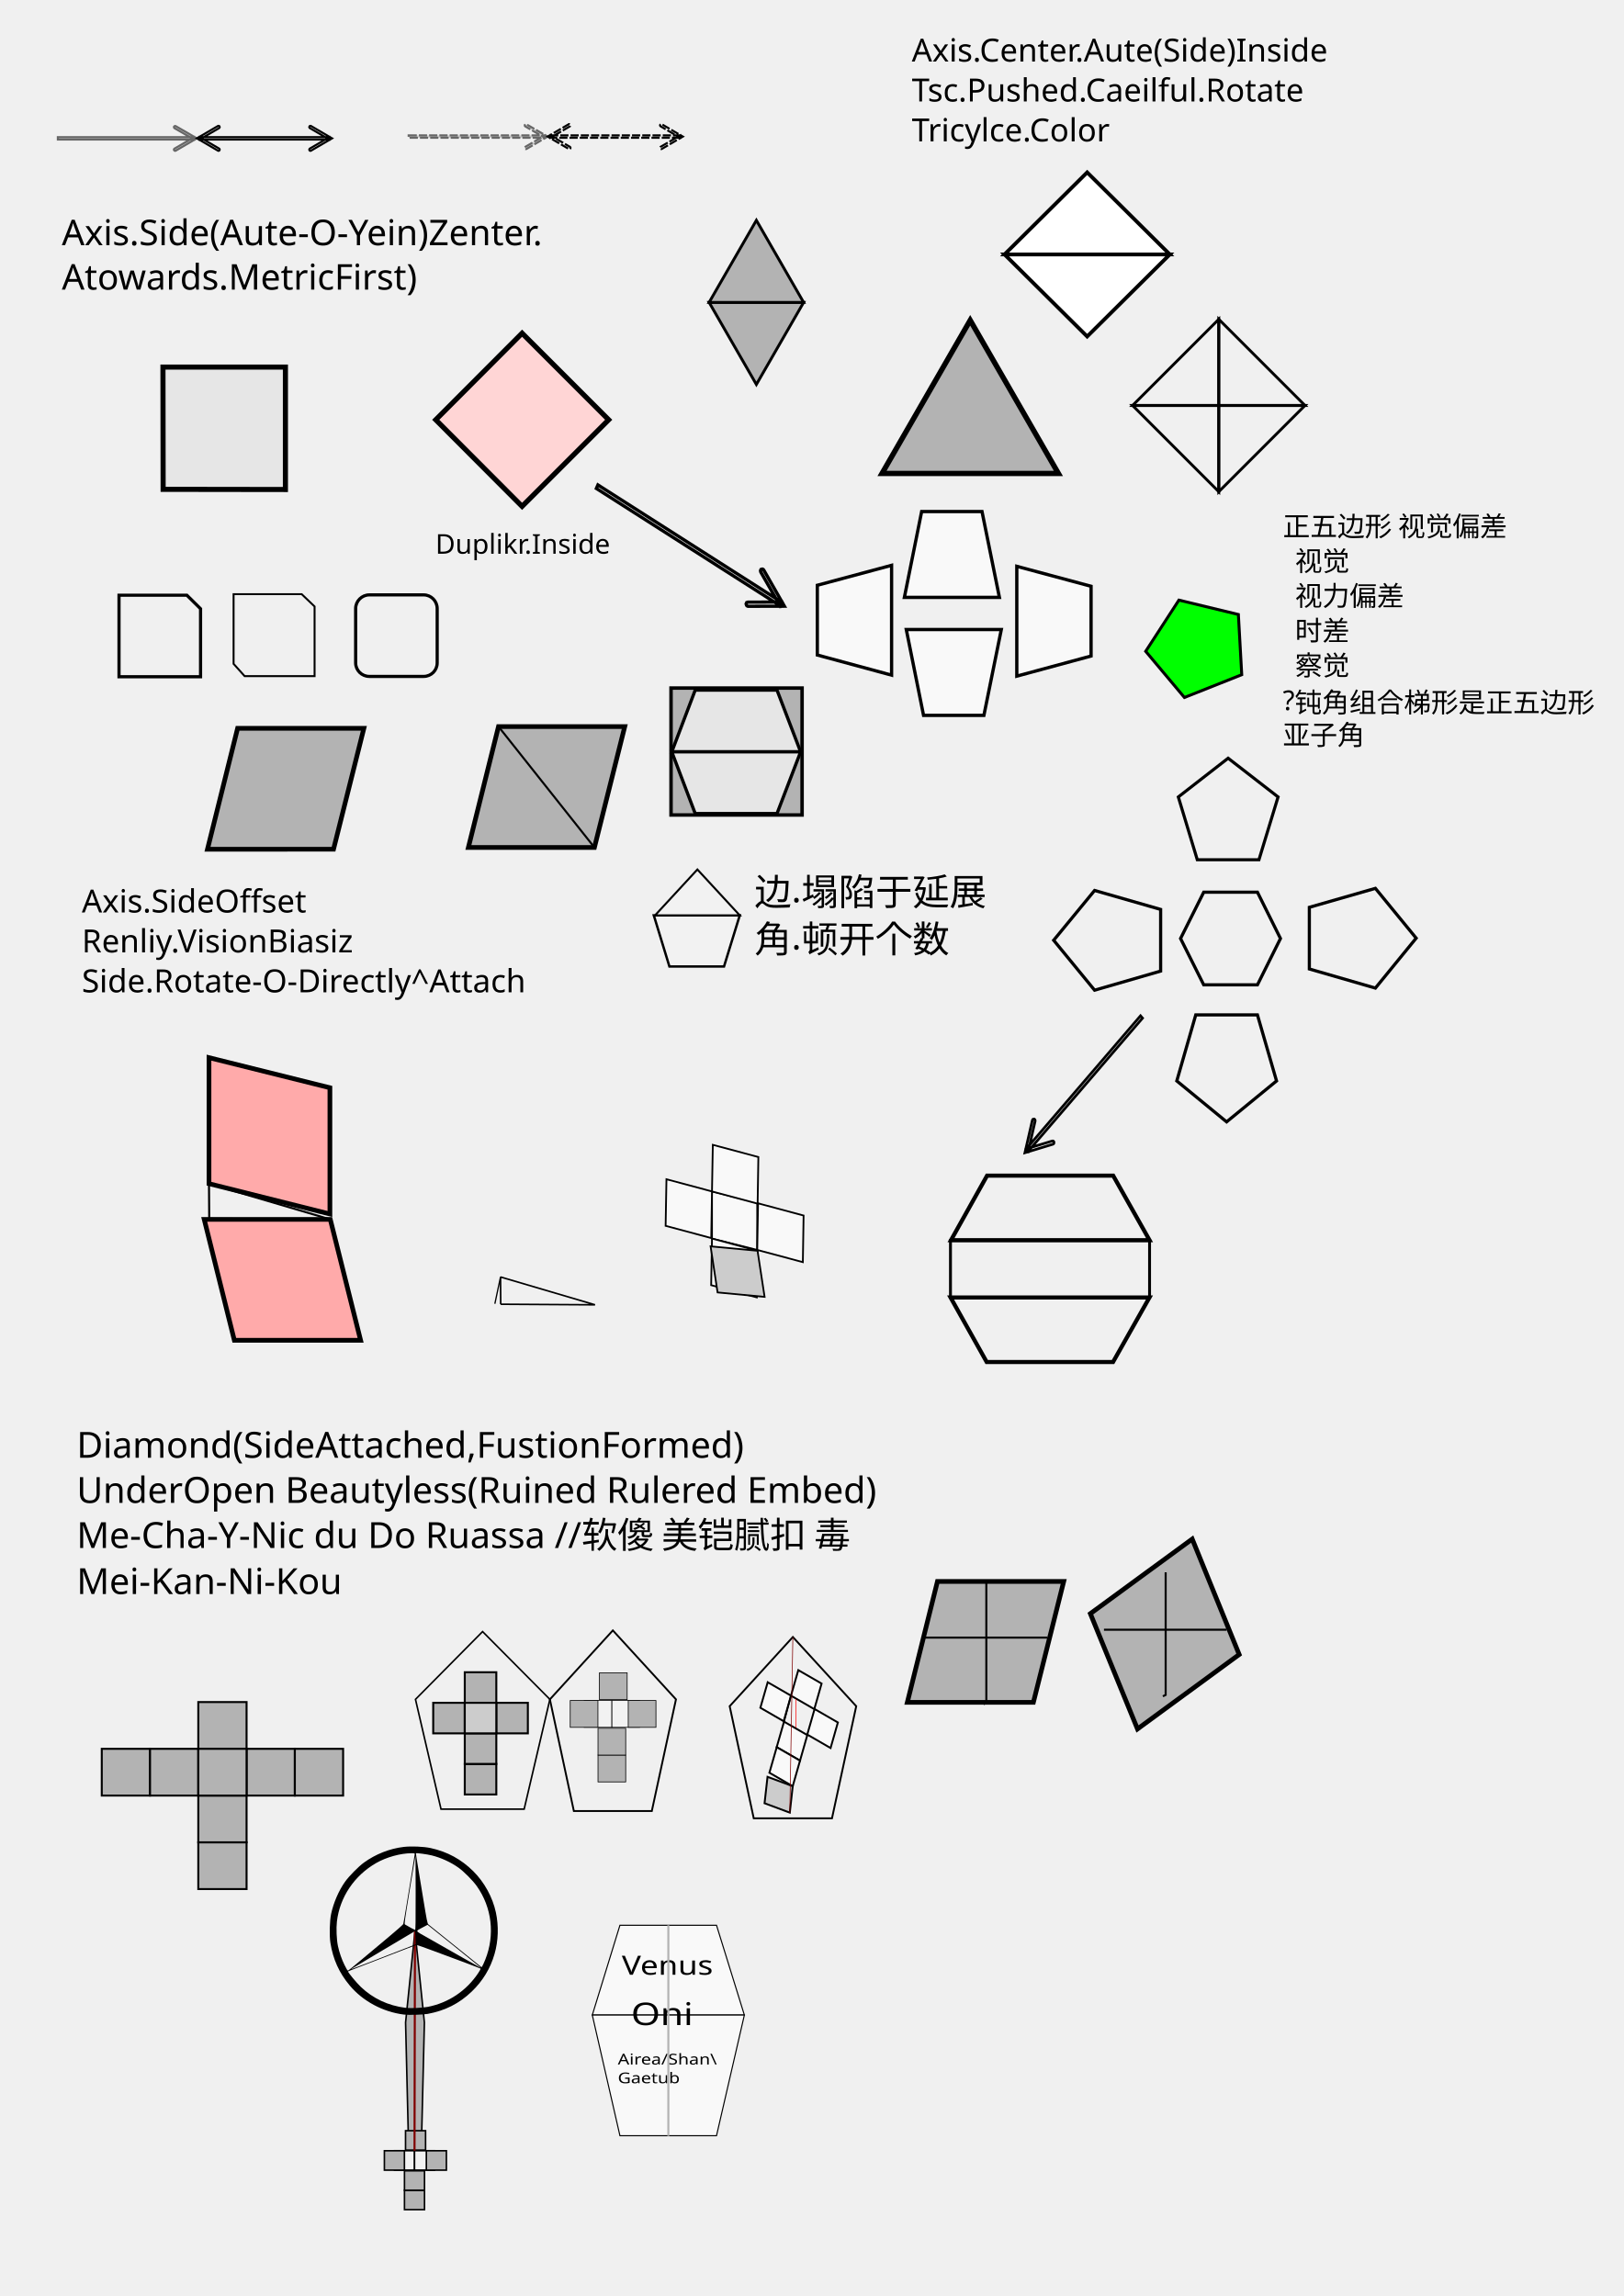
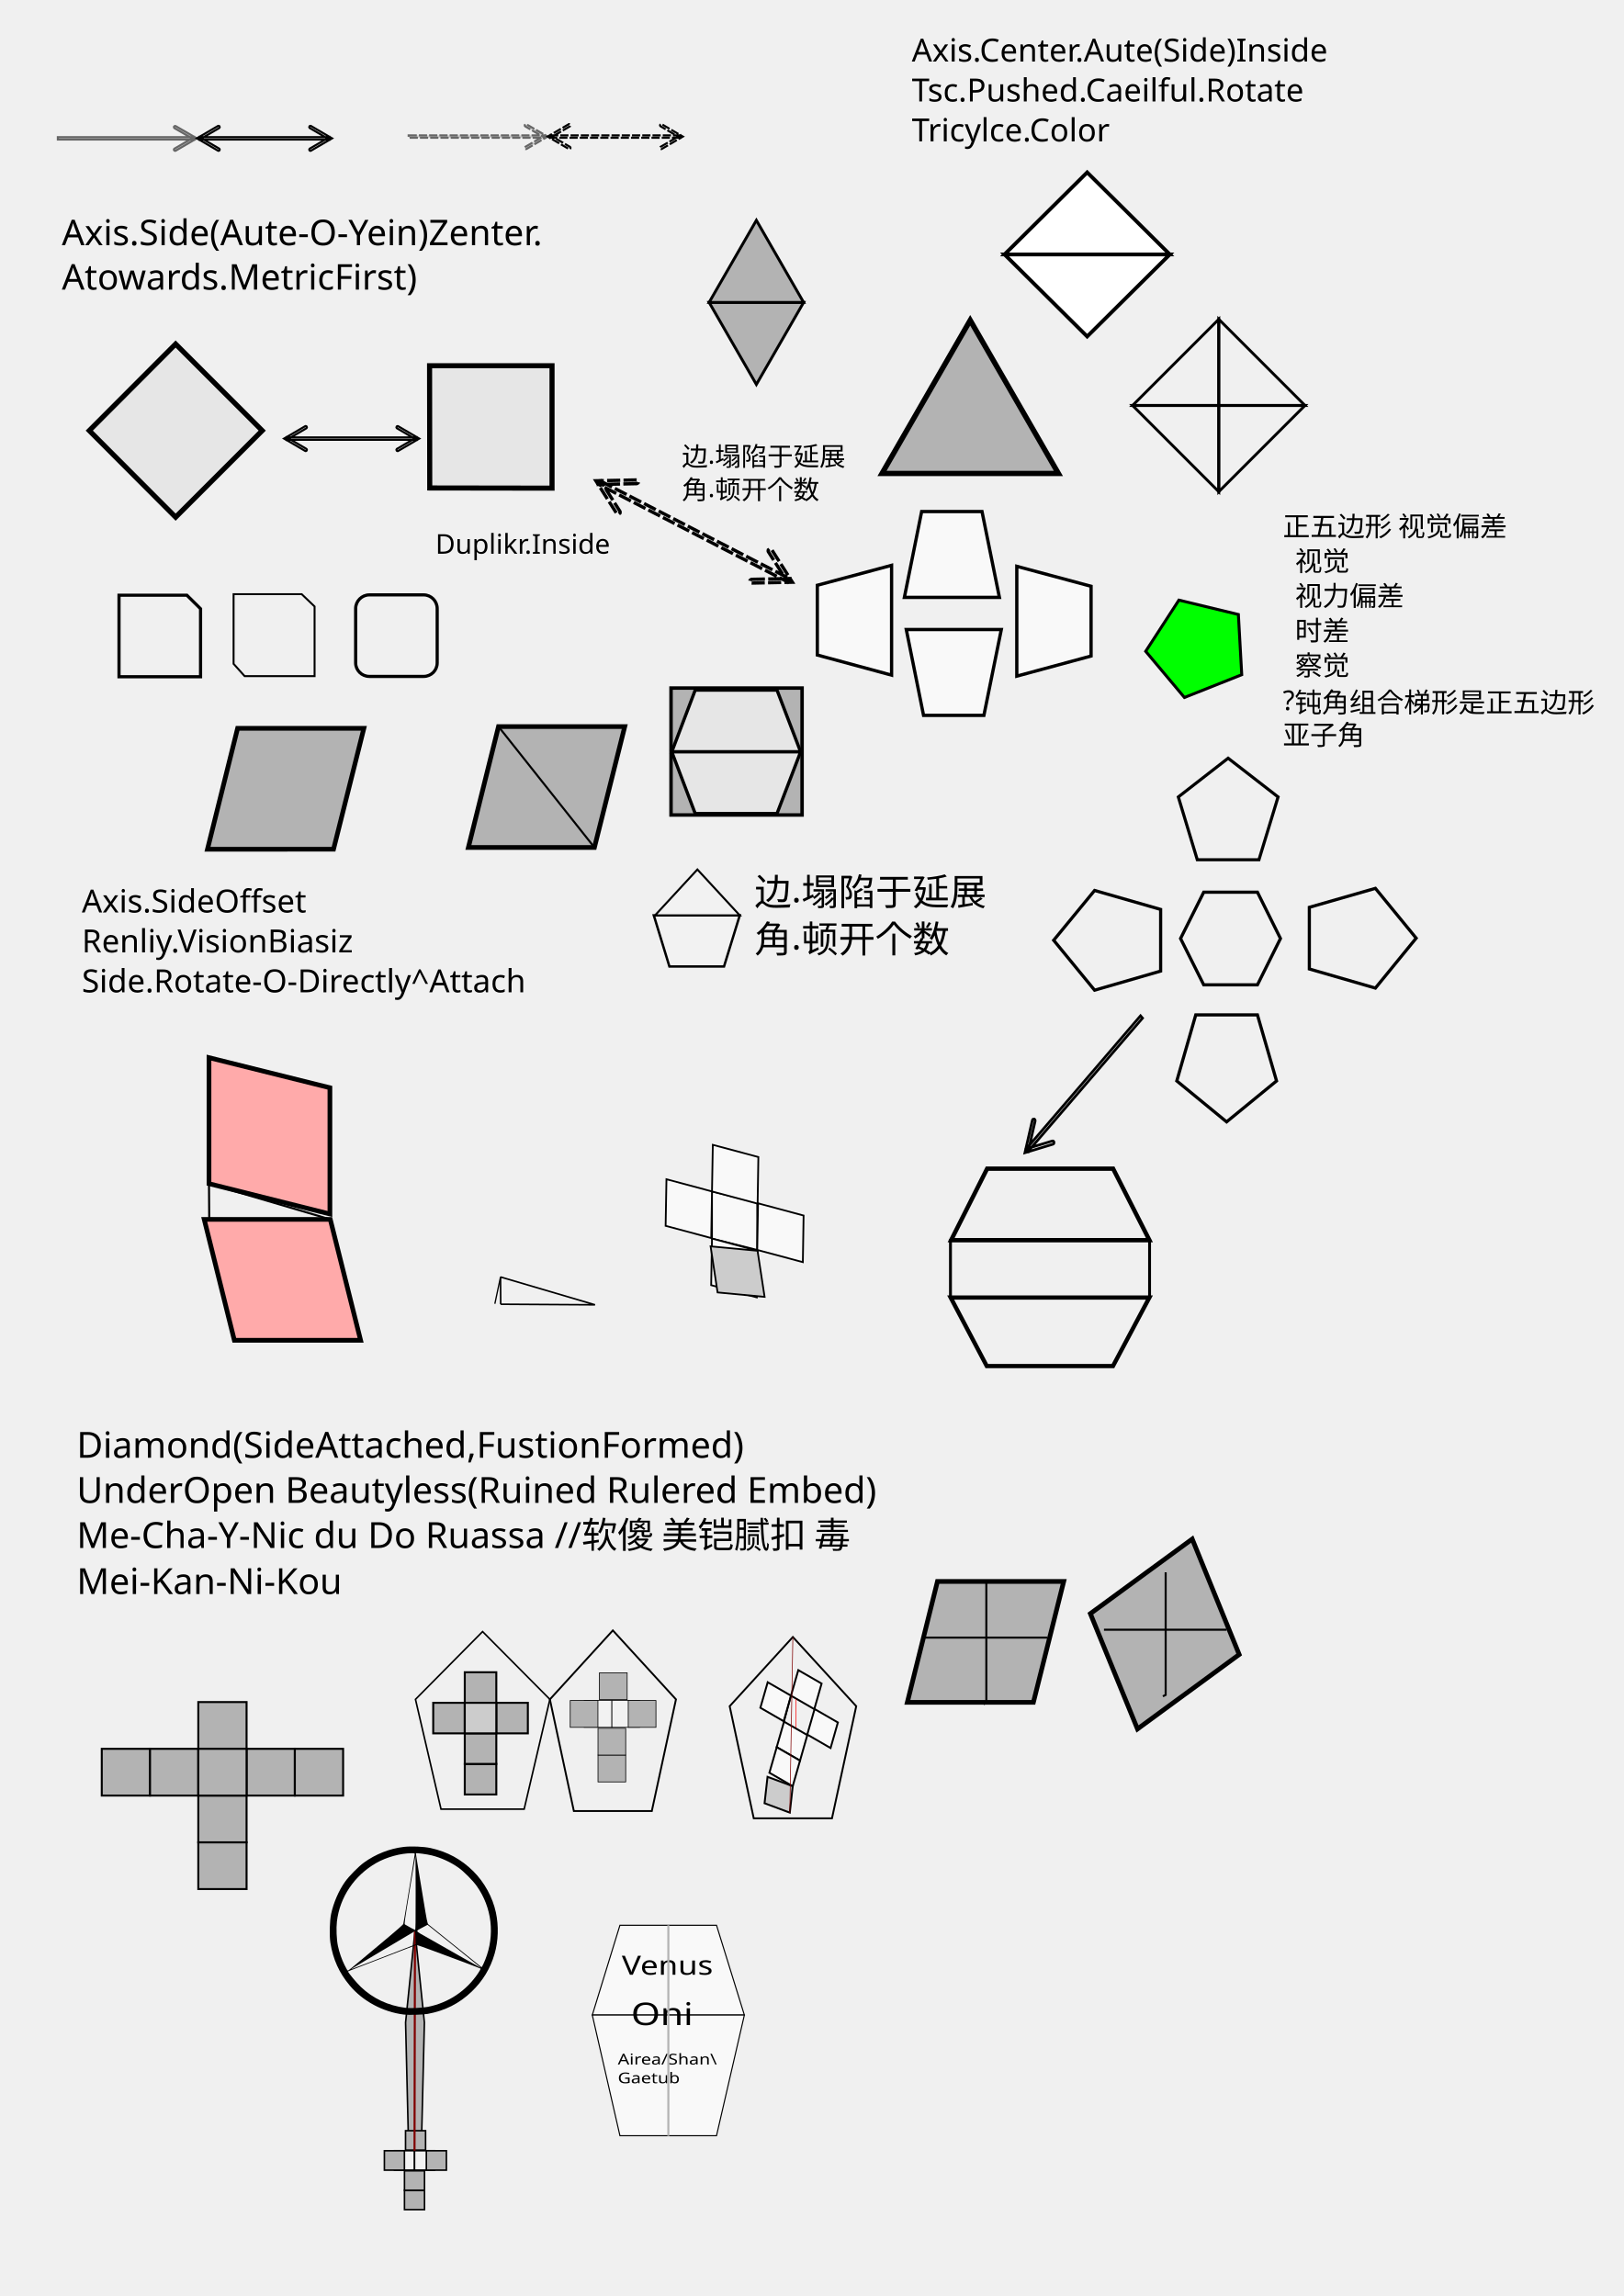
<svg xmlns="http://www.w3.org/2000/svg" id="svg8" version="1.1" viewBox="0 0 210 297" height="297mm" width="210mm">
  <defs id="defs2">
    <rect x="199.322" y="202.205" width="43.252" height="66.681" id="rect1116" />
    <rect x="-41.09" y="188.869" width="352.868" height="146.337" id="rect1039" />
    <pattern id="EMFhbasepattern" patternUnits="userSpaceOnUse" width="6" height="6" x="0" y="0" />
    <clipPath clipPathUnits="userSpaceOnUse" id="clipEmfPath1">
      <path d="M 0,0 L 46.014,0 L 46.014,43.014 L 0,43.014 z" id="path98" />
    </clipPath>
    <pattern id="EMFhbasepattern-7" patternUnits="userSpaceOnUse" width="6" height="6" x="0" y="0" />
  </defs>
  <g id="layer1">
    <path id="path69" d="m 52.456,261.625 1.215,-11.827 1.218,11.827 -0.466,19.158 h -1.505 z" style="fill:#b3b3b3;stroke:#000000;stroke-width:0.2;stroke-linecap:butt;stroke-linejoin:miter;stroke-miterlimit:4.062;stroke-dasharray:none;stroke-opacity:1" />
    <path style="fill:#f2f2f2;fill-opacity:1;fill-rule:evenodd;stroke:#000000;stroke-width:0.2;stroke-miterlimit:4.062;stroke-dasharray:none" d="m 51.02,278.205 v 2.511 h 2.592 v -2.511 z" id="path1082" />
    <path id="path1084" d="m 49.713,278.209 v 2.511 h 2.592 v -2.511 z" style="fill:#b3b3b3;fill-opacity:1;fill-rule:evenodd;stroke:#000000;stroke-width:0.2;stroke-miterlimit:4.062;stroke-dasharray:none" />
    <path style="fill:#f2f2f2;fill-opacity:1;fill-rule:evenodd;stroke:#000000;stroke-width:0.2;stroke-miterlimit:4.062;stroke-dasharray:none" d="m 53.612,278.205 v 2.511 h 2.592 v -2.511 z" id="path1086" />
    <path style="fill:#b3b3b3;fill-opacity:1;fill-rule:evenodd;stroke:#000000;stroke-width:0.2;stroke-miterlimit:4.062;stroke-dasharray:none" d="m 55.141,278.21 v 2.511 h 2.592 v -2.511 z" id="path1088" />
    <path id="path1090" d="m 52.312,283.315 v 2.511 h 2.592 v -2.511 z" style="fill:#b3b3b3;fill-opacity:1;fill-rule:evenodd;stroke:#000000;stroke-width:0.2;stroke-miterlimit:4.062;stroke-dasharray:none" />
    <path style="fill:#b3b3b3;fill-opacity:1;fill-rule:evenodd;stroke:#000000;stroke-width:0.2;stroke-miterlimit:4.062;stroke-dasharray:none" d="m 52.449,275.617 v 2.511 h 2.592 v -2.511 z" id="path1092" />
    <path id="path1094" d="m 52.312,280.804 v 2.511 h 2.592 v -2.511 z" style="fill:#b3b3b3;fill-opacity:1;fill-rule:evenodd;stroke:#000000;stroke-width:0.2;stroke-miterlimit:4.062;stroke-dasharray:none" />
    <path id="path111" d="m 75.554,219.963 v 3.472 h 3.584 v -3.472 z" style="fill:#f2f2f2;fill-opacity:1;fill-rule:evenodd;stroke:#000000;stroke-width:0.095" />
    <path style="fill:#cccccc;fill-opacity:1;fill-rule:nonzero;stroke:#666666;stroke-width:0.265" d="m 22.579,19.217 2.491,-1.459 v 0.272 l -2.491,-1.44 v 0 l -0.039,-0.039 -0.039,-0.058 v -0.039 -0.058 l 0.039,-0.039 0.039,-0.039 0.039,-0.019 h 0.058 l 0.058,0.019 v 0 l 2.724,1.576 -2.724,1.596 v 0 l -0.058,0.019 h -0.058 l -0.039,-0.019 -0.039,-0.039 -0.039,-0.039 v -0.058 -0.058 l 0.039,-0.039 z M 7.48,17.738 H 25.148 v 0 0.311 0 H 7.48 v 0 z" id="path13" />
    <path style="fill:none;fill-opacity:1;fill-rule:nonzero;stroke:#000000;stroke-width:0.265" d="m 28.339,16.571 -2.491,1.459 v -0.272 l 2.491,1.459 v 0 l 0.039,0.039 0.019,0.039 0.019,0.058 -0.019,0.039 -0.019,0.058 -0.039,0.039 -0.058,0.019 h -0.058 l -0.039,-0.019 v 0 l -2.724,-1.596 2.724,-1.596 v 0 l 0.039,-0.019 h 0.058 l 0.058,0.019 0.039,0.039 0.019,0.058 0.019,0.039 -0.019,0.058 -0.019,0.039 z m 11.733,2.646 2.491,-1.459 v 0.272 L 40.072,16.571 v 0 l -0.039,-0.039 -0.019,-0.039 -0.019,-0.058 0.019,-0.039 0.019,-0.058 0.039,-0.039 0.058,-0.019 h 0.058 l 0.039,0.019 v 0 l 2.724,1.596 -2.724,1.596 v 0 l -0.039,0.019 H 40.131 l -0.058,-0.019 -0.039,-0.039 -0.019,-0.058 -0.019,-0.039 0.019,-0.058 0.019,-0.039 z M 25.77,17.738 H 42.641 v 0 0.311 0 H 25.77 v 0 z" id="path15" />
    <path style="fill:#b3b3b3;fill-opacity:1;fill-rule:evenodd;stroke:#000000;stroke-width:0.45" d="M 86.787,89.004 V 105.424 H 103.737 V 89.004 Z" id="path17" />
    <path style="fill:none;stroke:#000000;stroke-width:0.409px;stroke-linecap:butt;stroke-linejoin:miter;stroke-miterlimit:8;stroke-dasharray:none;stroke-opacity:1" d="m 45.997,78.723 c 0,-0.973 0.798,-1.771 1.771,-1.771 h 7.024 c 0.973,0 1.751,0.798 1.751,1.771 v 7.024 c 0,0.973 -0.778,1.751 -1.751,1.751 h -7.024 c -0.973,0 -1.771,-0.778 -1.771,-1.751 z" id="path23" />
    <path style="fill:none;stroke:#000000;stroke-width:0.409px;stroke-linecap:butt;stroke-linejoin:miter;stroke-miterlimit:8;stroke-dasharray:none;stroke-opacity:1" d="m 15.392,76.995 h 8.776 l 1.771,1.751 v 8.795 H 15.392 Z" id="path27" />
-     <path style="fill:#ffd5d5;stroke:#000000;stroke-width:0.659px;stroke-linecap:butt;stroke-linejoin:miter;stroke-miterlimit:8;stroke-dasharray:none;stroke-opacity:1" d="M 56.355,54.301 67.523,43.102 78.722,54.301 67.523,65.5 Z" id="path35" />
+     <path style="fill:#e6e6e6;stroke:#000000;stroke-width:0.659px;stroke-linecap:butt;stroke-linejoin:miter;stroke-miterlimit:8;stroke-dasharray:none;stroke-opacity:1" d="M 11.546,55.701 22.714,44.502 33.913,55.701 22.714,66.9 Z" id="path35" />
    <path style="fill:none;stroke:#000000;stroke-width:0.398px;stroke-linecap:butt;stroke-linejoin:miter;stroke-miterlimit:8;stroke-dasharray:none;stroke-opacity:1" d="m 152.397,103.091 6.441,-5.012 6.46,5.012 -2.471,8.119 h -7.978 z" id="path39" />
    <path style="fill:none;stroke:#000000;stroke-width:0.409px;stroke-linecap:butt;stroke-linejoin:miter;stroke-miterlimit:8;stroke-dasharray:none;stroke-opacity:1" d="m 152.686,121.402 2.997,-5.993 h 6.947 l 2.977,5.993 -2.977,5.993 h -6.947 z" id="path43" />
    <path style="fill:#b3b3b3;stroke:#000000;stroke-width:0.685px;stroke-linecap:butt;stroke-linejoin:miter;stroke-miterlimit:8;stroke-dasharray:none;stroke-opacity:1" d="m 114.073,61.246 11.407,-19.814 11.407,19.814 z" id="path47" />
    <path style="fill:#f9f9f9;stroke:#000000;stroke-width:0.424px;stroke-linecap:butt;stroke-linejoin:miter;stroke-miterlimit:8;stroke-dasharray:none;stroke-opacity:1" d="m 116.968,77.274 2.233,-11.104 h 7.805 l 2.251,11.104 z" id="path55" />
    <path style="fill:#b3b3b3;stroke:#000000;stroke-width:0.606px;stroke-linecap:butt;stroke-linejoin:miter;stroke-miterlimit:8;stroke-dasharray:none;stroke-opacity:1" d="M 26.834,109.853 30.729,94.213 h 16.332 l -3.924,15.639 z" id="path59" />
    <path style="fill:none;stroke:#000000;stroke-width:0.409px;stroke-linecap:butt;stroke-linejoin:miter;stroke-miterlimit:8;stroke-dasharray:none;stroke-opacity:1" d="m 165.1,139.825 -6.46,5.293 -6.441,-5.293 2.452,-8.542 h 7.978 z" id="path63" />
    <path style="fill:none;fill-opacity:1;fill-rule:evenodd;stroke:#000000;stroke-width:0.251" d="m 30.21,76.861 h 8.809 l 1.667,1.59 v 9.01 h -9.047 l -1.428,-1.59 z" id="path104" />
    <path id="path39-9" d="m 177.885,114.913 5.273,6.441 -5.273,6.46 -8.542,-2.471 v -7.978 z" style="fill:none;stroke:#000000;stroke-width:0.409px;stroke-linecap:butt;stroke-linejoin:miter;stroke-miterlimit:8;stroke-dasharray:none;stroke-opacity:1" />
    <path id="path63-3" d="m 141.568,128.087 -5.293,-6.46 5.293,-6.441 8.542,2.452 v 7.978 z" style="fill:none;stroke:#000000;stroke-width:0.409px;stroke-linecap:butt;stroke-linejoin:miter;stroke-miterlimit:8;stroke-dasharray:none;stroke-opacity:1" />
    <text id="text141" y="118.035" x="10.581" style="font-size:4.131px;line-height:1.25;font-family:sans-serif;stroke-width:0.129" xml:space="preserve">
      <tspan style="stroke-width:0.129" y="118.035" x="10.581" id="tspan139">Axis.SideOffset</tspan>
      <tspan id="tspan180" style="stroke-width:0.129" y="123.198" x="10.581">Renliy.VisionBiasiz</tspan>
      <tspan id="tspan326" style="stroke-width:0.129" y="128.361" x="10.581">Side.Rotate-O-Directly^Attach</tspan>
    </text>
    <text xml:space="preserve" style="font-size:4.131px;line-height:1.25;font-family:sans-serif;stroke-width:0.129" x="117.927" y="7.96" id="text141-1">
      <tspan id="tspan139-3" x="117.927" y="7.96" style="stroke-width:0.129">Axis.Center.Aute(Side)Inside</tspan>
      <tspan id="tspan163" x="117.927" y="13.123" style="stroke-width:0.129">Tsc.Pushed.Caeilful.Rotate</tspan>
      <tspan id="tspan161" x="117.927" y="18.286" style="stroke-width:0.129">Tricylce.Color</tspan>
    </text>
    <path id="path59-7" d="m 27.029,136.811 15.639,3.895 v 16.332 l -15.639,-3.924 z" style="fill:#ffaaaa;stroke:#000000;stroke-width:0.606px;stroke-linecap:butt;stroke-linejoin:miter;stroke-miterlimit:8;stroke-dasharray:none;stroke-opacity:1" />
    <path id="path201" d="M 157.628,52.45 V 41.298 L 146.476,52.45 Z" style="fill:none;stroke:#000000;stroke-width:0.366px;stroke-linecap:butt;stroke-linejoin:miter;stroke-miterlimit:8;stroke-dasharray:none;stroke-opacity:1" />
    <path style="fill:none;stroke:#000000;stroke-width:0.366px;stroke-linecap:butt;stroke-linejoin:miter;stroke-miterlimit:8;stroke-dasharray:none;stroke-opacity:1" d="M 157.628,52.45 V 41.298 l 11.152,11.152 z" id="path203" />
    <path style="fill:none;stroke:#000000;stroke-width:0.366px;stroke-linecap:butt;stroke-linejoin:miter;stroke-miterlimit:8;stroke-dasharray:none;stroke-opacity:1" d="M 157.628,52.45 V 63.602 L 146.476,52.45 Z" id="path205" />
    <path id="path207" d="M 157.628,52.45 V 63.602 l 11.152,-11.152 z" style="fill:none;stroke:#000000;stroke-width:0.366px;stroke-linecap:butt;stroke-linejoin:miter;stroke-miterlimit:8;stroke-dasharray:none;stroke-opacity:1" />
    <path id="path47-6" d="m 129.922,32.912 10.686,10.614 10.686,-10.614 z" style="fill:#ffffff;stroke:#000000;stroke-width:0.485px;stroke-linecap:butt;stroke-linejoin:miter;stroke-miterlimit:8;stroke-dasharray:none;stroke-opacity:1" />
    <path style="fill:#ffffff;stroke:#000000;stroke-width:0.485px;stroke-linecap:butt;stroke-linejoin:miter;stroke-miterlimit:8;stroke-dasharray:none;stroke-opacity:1" d="m 129.922,32.912 10.686,-10.614 10.686,10.614 z" id="path224" />
    <text id="text228" y="31.716" x="7.995" style="font-size:4.596px;line-height:1.25;font-family:sans-serif;stroke-width:0.144" xml:space="preserve">
      <tspan style="stroke-width:0.144" y="31.716" x="7.995" id="tspan226">Axis.Side(Aute-O-Yein)Zenter.</tspan>
      <tspan id="tspan230" style="stroke-width:0.144" y="37.462" x="7.995">Atowards.MetricFirst)</tspan>
    </text>
    <path id="path55-3" d="m 117.214,81.433 2.233,11.104 h 7.805 l 2.251,-11.104 z" style="fill:#f9f9f9;stroke:#000000;stroke-width:0.424px;stroke-linecap:butt;stroke-linejoin:miter;stroke-miterlimit:8;stroke-dasharray:none;stroke-opacity:1" />
    <path style="fill:#f9f9f9;stroke:#000000;stroke-width:0.424px;stroke-linecap:butt;stroke-linejoin:miter;stroke-miterlimit:8;stroke-dasharray:none;stroke-opacity:1" d="m 115.312,73.126 -9.605,2.581 v 9.023 l 9.605,2.602 z" id="path55-3-0" />
    <path id="path262" d="m 131.507,73.256 9.605,2.581 v 9.023 l -9.605,2.602 z" style="fill:#f9f9f9;stroke:#000000;stroke-width:0.424px;stroke-linecap:butt;stroke-linejoin:miter;stroke-miterlimit:8;stroke-dasharray:none;stroke-opacity:1" />
-     <path id="path264" d="m 96.728,77.891 4.286,-0.012 -0.174,0.402 -2.437,-4.266 v 0 l -0.028,-0.091 -0.015,-0.12 0.025,-0.057 0.037,-0.086 0.077,-0.024 0.077,-0.024 0.065,0.005 0.079,0.05 0.066,0.079 v 0 l 2.665,4.668 -4.687,0.012 v 0 l -0.091,-0.021 -0.079,-0.05 -0.04,-0.062 -0.028,-0.091 -0.028,-0.091 0.037,-0.086 0.037,-0.086 0.077,-0.024 z M 77.329,62.726 101.131,77.917 v 0 l -0.199,0.459 v 0 L 77.13,63.185 v 0 z" style="fill:none;fill-opacity:1;fill-rule:nonzero;stroke:#000000;stroke-width:0.421" />
    <path style="fill:#00ff00;stroke:#000000;stroke-width:0.38px;stroke-linecap:butt;stroke-linejoin:miter;stroke-miterlimit:8;stroke-dasharray:none;stroke-opacity:1" d="m 148.175,84.251 4.298,-6.624 7.691,1.86 0.436,7.791 -7.414,2.946 z" id="path39-9-1" />
    <path style="fill:#ffaaaa;stroke:#000000;stroke-width:0.606px;stroke-linecap:butt;stroke-linejoin:miter;stroke-miterlimit:8;stroke-dasharray:none;stroke-opacity:1" d="m 26.413,157.735 3.895,15.639 h 16.332 l -3.924,-15.639 z" id="path59-7-6" />
    <path id="path304" d="m 27.029,153.114 0.032,4.525" style="fill:none;stroke:#000000;stroke-width:0.265px;stroke-linecap:butt;stroke-linejoin:miter;stroke-opacity:1" />
    <path id="path310" d="m 27.061,157.639 15.655,0.097 -15.687,-4.622 v 0" style="fill:none;stroke:#000000;stroke-width:0.265px;stroke-linecap:butt;stroke-linejoin:miter;stroke-opacity:1" />
    <path style="fill:none;stroke:#000000;stroke-width:0.206px;stroke-linecap:butt;stroke-linejoin:miter;stroke-opacity:1" d="m 64.734,165.184 0.025,3.525" id="path312" />
    <path style="fill:none;stroke:#000000;stroke-width:0.206px;stroke-linecap:butt;stroke-linejoin:miter;stroke-opacity:1" d="m 64.759,168.709 12.195,0.075 -12.22,-3.6 v 0" id="path314" />
    <path id="path316" d="m 64.002,168.65 0.732,-3.466" style="fill:none;stroke:#000000;stroke-width:0.165px;stroke-linecap:butt;stroke-linejoin:miter;stroke-opacity:1" />
    <path style="fill:#f9f9f9;stroke:#000000;stroke-width:0.227px;stroke-linecap:butt;stroke-linejoin:miter;stroke-miterlimit:8;stroke-dasharray:none;stroke-opacity:1" d="m 92.086,154.118 5.85,1.457 v 6.109 l -5.85,-1.468 z" id="path318" />
    <path id="path320" d="m 92.086,160.216 -0.107,6.028 5.901,1.581 0.096,-6.03 z" style="fill:#f9f9f9;stroke:#000000;stroke-width:0.227px;stroke-linecap:butt;stroke-linejoin:miter;stroke-miterlimit:8;stroke-dasharray:none;stroke-opacity:1" />
    <path style="fill:#f9f9f9;stroke:#000000;stroke-width:0.227px;stroke-linecap:butt;stroke-linejoin:miter;stroke-miterlimit:8;stroke-dasharray:none;stroke-opacity:1" d="m 98.042,155.656 -0.107,6.028 5.901,1.581 0.096,-6.03 z" id="path328" />
    <path id="path330" d="m 86.195,152.54 -0.107,6.028 5.901,1.581 0.096,-6.03 z" style="fill:#f9f9f9;stroke:#000000;stroke-width:0.227px;stroke-linecap:butt;stroke-linejoin:miter;stroke-miterlimit:8;stroke-dasharray:none;stroke-opacity:1" />
    <path style="fill:#f9f9f9;stroke:#000000;stroke-width:0.227px;stroke-linecap:butt;stroke-linejoin:miter;stroke-miterlimit:8;stroke-dasharray:none;stroke-opacity:1" d="m 92.192,148.09 -0.107,6.028 5.901,1.581 0.096,-6.03 z" id="path332" />
    <path style="fill:#cccccc;stroke:#000000;stroke-width:0.227px;stroke-linecap:butt;stroke-linejoin:miter;stroke-miterlimit:8;stroke-dasharray:none;stroke-opacity:1" d="m 91.905,161.222 0.901,5.961 6.082,0.574 -0.912,-5.962 z" id="path334" />
    <path id="path71" d="m 13.162,226.219 v 6.048 h 6.243 v -6.048 z" style="fill:#b3b3b3;fill-opacity:1;fill-rule:evenodd;stroke:#000000;stroke-width:0.257;stroke-miterlimit:4.5;stroke-dasharray:none" />
    <path style="fill:#b3b3b3;fill-opacity:1;fill-rule:evenodd;stroke:#000000;stroke-width:0.257;stroke-miterlimit:4.5;stroke-dasharray:none" d="m 19.405,226.219 v 6.048 h 6.243 v -6.048 z" id="path71-0" />
    <path style="fill:#b3b3b3;fill-opacity:1;fill-rule:evenodd;stroke:#000000;stroke-width:0.257;stroke-miterlimit:4.5;stroke-dasharray:none" d="m 31.89,226.219 v 6.048 h 6.243 v -6.048 z" id="path71-07" />
    <path style="fill:#b3b3b3;fill-opacity:1;fill-rule:evenodd;stroke:#000000;stroke-width:0.257;stroke-miterlimit:4.5;stroke-dasharray:none" d="m 38.133,226.219 v 6.048 h 6.243 v -6.048 z" id="path71-05" />
    <path id="path100" d="m 25.647,238.314 v 6.048 h 6.243 v -6.048 z" style="fill:#b3b3b3;fill-opacity:1;fill-rule:evenodd;stroke:#000000;stroke-width:0.257;stroke-miterlimit:4.5;stroke-dasharray:none" />
    <path style="fill:#b3b3b3;fill-opacity:1;fill-rule:evenodd;stroke:#000000;stroke-width:0.257;stroke-miterlimit:4.5;stroke-dasharray:none" d="m 25.647,220.171 v 6.048 h 6.243 v -6.048 z" id="path102" />
    <path id="path105" d="m 25.647,232.266 v 6.048 h 6.243 v -6.048 z" style="fill:#b3b3b3;fill-opacity:1;fill-rule:evenodd;stroke:#000000;stroke-width:0.257;stroke-miterlimit:4.5;stroke-dasharray:none" />
    <path style="fill:none;stroke:#000000;stroke-width:0.239;stroke-linecap:butt;stroke-linejoin:miter;stroke-miterlimit:8;stroke-dasharray:none;stroke-opacity:1" d="m 71.12,219.821 8.141,-8.918 8.165,8.918 -3.124,14.447 H 74.219 Z" id="path107" />
    <path style="fill:#b3b3b3;fill-opacity:1;fill-rule:evenodd;stroke:#000000;stroke-width:0.095" d="m 73.748,219.969 v 3.472 h 3.584 v -3.472 z" id="path109" />
    <path id="path113" d="m 79.138,219.963 v 3.472 h 3.584 v -3.472 z" style="fill:#f2f2f2;fill-opacity:1;fill-rule:evenodd;stroke:#000000;stroke-width:0.095" />
    <path id="path115" d="m 81.253,219.97 v 3.472 h 3.584 v -3.472 z" style="fill:#b3b3b3;fill-opacity:1;fill-rule:evenodd;stroke:#000000;stroke-width:0.095" />
    <path style="fill:#b3b3b3;fill-opacity:1;fill-rule:evenodd;stroke:#000000;stroke-width:0.095" d="m 77.342,227.029 v 3.472 h 3.584 v -3.472 z" id="path117" />
    <path id="path119" d="m 77.53,216.384 v 3.472 h 3.584 v -3.472 z" style="fill:#b3b3b3;fill-opacity:1;fill-rule:evenodd;stroke:#000000;stroke-width:0.095" />
    <path style="fill:#b3b3b3;fill-opacity:1;fill-rule:evenodd;stroke:#000000;stroke-width:0.095" d="m 77.342,223.557 v 3.472 h 3.584 v -3.472 z" id="path121" />
    <path style="fill:#f2f2f2;stroke:#000000;stroke-width:0.311px;stroke-linecap:butt;stroke-linejoin:miter;stroke-miterlimit:8;stroke-dasharray:none;stroke-opacity:1" d="m 84.558,118.405 2.02,6.614 h 7.062 l 2.036,-6.614 z" id="path55-3-7" />
    <path id="path224-1" d="m 84.719,118.405 5.478,-5.932 5.478,5.932 z" style="fill:#f2f2f2;stroke:#000000;stroke-width:0.26px;stroke-linecap:butt;stroke-linejoin:miter;stroke-miterlimit:8;stroke-dasharray:none;stroke-opacity:1" />
    <path id="path168" d="m 25.647,226.219 v 6.048 h 6.243 v -6.048 z" style="fill:#b3b3b3;fill-opacity:1;fill-rule:evenodd;stroke:#000000;stroke-width:0.257;stroke-miterlimit:4.5;stroke-dasharray:none" />
    <path id="path170" d="m 53.735,219.821 8.679,-8.767 8.706,8.767 -3.33,14.202 H 57.039 Z" style="fill:none;stroke:#000000;stroke-width:0.204;stroke-linecap:butt;stroke-linejoin:miter;stroke-miterlimit:4.5;stroke-dasharray:none;stroke-opacity:1" />
    <path style="fill:#b3b3b3;fill-opacity:1;fill-rule:evenodd;stroke:#000000;stroke-width:0.257;stroke-miterlimit:4.5;stroke-dasharray:none" d="m 56.029,220.267 v 3.953 h 4.08 v -3.953 z" id="path174" />
    <path style="fill:#b3b3b3;fill-opacity:1;fill-rule:evenodd;stroke:#000000;stroke-width:0.257;stroke-miterlimit:4.5;stroke-dasharray:none" d="m 64.19,220.267 v 3.953 h 4.08 v -3.953 z" id="path176" />
    <path id="path180" d="m 60.11,228.173 v 3.953 h 4.08 v -3.953 z" style="fill:#b3b3b3;fill-opacity:1;fill-rule:evenodd;stroke:#000000;stroke-width:0.257;stroke-miterlimit:4.5;stroke-dasharray:none" />
    <path style="fill:#b3b3b3;fill-opacity:1;fill-rule:evenodd;stroke:#000000;stroke-width:0.257;stroke-miterlimit:4.5;stroke-dasharray:none" d="m 60.11,216.314 v 3.953 h 4.08 v -3.953 z" id="path182" />
    <path id="path184" d="m 60.11,224.22 v 3.953 h 4.08 v -3.953 z" style="fill:#b3b3b3;fill-opacity:1;fill-rule:evenodd;stroke:#000000;stroke-width:0.257;stroke-miterlimit:4.5;stroke-dasharray:none" />
    <path id="path186" d="m 60.11,220.267 v 3.953 h 4.08 v -3.953 z" style="fill:#cccccc;fill-opacity:1;fill-rule:evenodd;stroke:#000000;stroke-width:0.257;stroke-miterlimit:4.5;stroke-dasharray:none" />
    <path style="fill:#f9f9f9;stroke:#000000;stroke-width:0.244;stroke-linecap:butt;stroke-linejoin:miter;stroke-miterlimit:8;stroke-dasharray:none;stroke-opacity:1" d="m 101.401,222.703 -0.948,3.304 3.016,1.742 0.943,-3.307 z" id="path190" />
    <path id="path192" d="m 105.354,221.071 -0.948,3.304 3.016,1.742 0.943,-3.307 z" style="fill:#f9f9f9;stroke:#000000;stroke-width:0.244;stroke-linecap:butt;stroke-linejoin:miter;stroke-miterlimit:8;stroke-dasharray:none;stroke-opacity:1" />
    <path style="fill:#f9f9f9;stroke:#000000;stroke-width:0.244;stroke-linecap:butt;stroke-linejoin:miter;stroke-miterlimit:8;stroke-dasharray:none;stroke-opacity:1" d="m 99.29,217.606 -0.948,3.304 3.016,1.742 0.943,-3.307 z" id="path194" />
    <path id="path196" d="m 103.249,216.041 -0.948,3.304 3.016,1.742 0.943,-3.307 z" style="fill:#f9f9f9;stroke:#000000;stroke-width:0.244;stroke-linecap:butt;stroke-linejoin:miter;stroke-miterlimit:8;stroke-dasharray:none;stroke-opacity:1" />
    <path id="path198" d="m 99.267,229.844 -0.383,3.416 3.265,1.214 0.378,-3.418 z" style="fill:#cccccc;stroke:#000000;stroke-width:0.244;stroke-linecap:butt;stroke-linejoin:miter;stroke-miterlimit:8;stroke-dasharray:none;stroke-opacity:1" />
    <path id="path200" d="m 100.458,226.01 -0.948,3.304 3.016,1.742 0.943,-3.307 z" style="fill:#f9f9f9;stroke:#000000;stroke-width:0.244;stroke-linecap:butt;stroke-linejoin:miter;stroke-miterlimit:8;stroke-dasharray:none;stroke-opacity:1" />
    <text xml:space="preserve" style="font-size:4.669px;line-height:1.25;font-family:sans-serif;stroke-width:0.146" x="9.913" y="188.57" id="text206">
      <tspan id="tspan204" x="9.913" y="188.57" style="stroke-width:0.146">Diamond(SideAttached,FustionFormed)</tspan>
      <tspan x="9.913" y="194.406" style="stroke-width:0.146" id="tspan208">UnderOpen Beautyless(Ruined Rulered Embed)</tspan>
      <tspan x="9.913" y="200.242" style="stroke-width:0.146" id="tspan1043">Me-Cha-Y-Nic du Do Ruassa //软傻 美铠腻扣 毒 </tspan>
      <tspan x="9.913" y="206.196" style="stroke-width:0.146" id="tspan1045">Mei-Kan-Ni-Kou</tspan>
    </text>
    <path id="path1033" d="m 76.605,260.658 3.573,-11.616 h 12.491 l 3.602,11.616 z" style="fill:#f9f9f9;stroke:#000000;stroke-width:0.141;stroke-linecap:butt;stroke-linejoin:miter;stroke-miterlimit:8;stroke-dasharray:none;stroke-opacity:1" />
    <path style="fill:#f9f9f9;stroke:#000000;stroke-width:0.141;stroke-linecap:butt;stroke-linejoin:miter;stroke-miterlimit:8;stroke-dasharray:none;stroke-opacity:1" d="m 76.605,260.658 3.573,15.606 h 12.491 l 3.602,-15.606 z" id="path1035" />
    <text xml:space="preserve" id="text1037" style="line-height:1.25;font-family:sans-serif;font-size:8.467px;white-space:pre;shape-inside:url(#rect1039);" />
    <text xml:space="preserve" style="font-size:3.766px;line-height:1.25;font-family:sans-serif;stroke-width:0.118" x="73.438" y="279.739" id="text1049" transform="scale(1.09512,0.9131424)">
      <tspan id="tspan1047" x="73.438" y="279.739" style="stroke-width:0.118">Venus</tspan>
    </text>
    <text id="text1049-3" y="292.457" x="72.965" style="font-size:2.126px;line-height:1.25;font-family:sans-serif;stroke-width:0.066" xml:space="preserve" transform="scale(1.09512,0.9131424)">
      <tspan style="stroke-width:0.066" y="292.457" x="72.965" id="tspan1047-6">Airea/Shan\</tspan>
      <tspan style="stroke-width:0.066" y="295.114" x="72.965" id="tspan1073">Gaetub</tspan>
    </text>
    <text xml:space="preserve" style="font-size:4.429px;line-height:1.25;font-family:sans-serif;stroke-width:0.138" x="74.528" y="286.869" id="text1071" transform="scale(1.09512,0.9131424)">
      <tspan id="tspan1069" x="74.528" y="286.869" style="stroke-width:0.138">Oni</tspan>
    </text>
    <path style="fill:none;stroke:#800000;stroke-width:0.265px;stroke-linecap:butt;stroke-linejoin:miter;stroke-opacity:1" d="m 53.67,249.799 -0.059,28.406" id="path1096" />
    <path style="fill:#000000;stroke-width:0.062" d="m 52.244,260.596 c -2.725,-0.343 -5.304,-1.725 -7.008,-3.756 -1.37,-1.633 -2.169,-3.398 -2.504,-5.534 -0.147,-0.935 -0.098,-2.838 0.095,-3.74 0.309,-1.444 0.989,-3.012 1.8,-4.154 0.514,-0.723 1.739,-1.967 2.435,-2.472 1.518,-1.101 3.342,-1.82 5.153,-2.031 0.994,-0.116 2.577,-0.048 3.487,0.149 2.148,0.466 3.97,1.457 5.52,3.003 1.432,1.429 2.491,3.362 2.912,5.317 0.38,1.761 0.319,3.674 -0.171,5.374 -0.542,1.883 -1.521,3.495 -2.959,4.874 -1.602,1.537 -3.428,2.462 -5.689,2.882 -0.606,0.113 -2.451,0.165 -3.071,0.087 z m 3.092,-0.997 c 2.683,-0.532 4.976,-2.071 6.515,-4.374 0.194,-0.29 0.33,-0.548 0.304,-0.573 -0.026,-0.025 -0.92,-0.37 -1.985,-0.766 -1.065,-0.396 -2.886,-1.073 -4.046,-1.505 -1.16,-0.432 -2.153,-0.785 -2.208,-0.785 -0.084,0 -1.416,0.504 -4.245,1.606 -2.295,0.894 -4.224,1.64 -4.421,1.71 -0.129,0.046 -0.234,0.099 -0.234,0.118 0,0.134 1.106,1.465 1.644,1.979 1.582,1.511 3.532,2.426 5.772,2.711 0.641,0.081 2.209,0.015 2.904,-0.122 z m -8.715,-5.99 c 0.853,-0.715 2.436,-2.039 3.519,-2.942 1.083,-0.903 1.989,-1.703 2.015,-1.778 0.026,-0.074 0.201,-1.091 0.391,-2.26 0.189,-1.169 0.513,-3.15 0.719,-4.404 0.206,-1.253 0.375,-2.329 0.375,-2.39 0,-0.095 -0.058,-0.111 -0.392,-0.111 -1.425,0 -3.269,0.508 -4.588,1.264 -2.837,1.626 -4.718,4.427 -5.087,7.576 -0.102,0.87 -0.041,2.335 0.132,3.154 0.172,0.819 0.49,1.738 0.854,2.469 0.295,0.593 0.377,0.721 0.462,0.721 0.028,0 0.749,-0.585 1.601,-1.3 z m 1.589,0.058 c 1.491,-0.58 3.35,-1.302 4.132,-1.605 l 1.422,-0.551 -0.007,-0.473 c -0.004,-0.26 -0.025,-0.645 -0.047,-0.856 l -0.04,-0.383 -1.843,1.096 c -1.014,0.603 -2.828,1.681 -4.031,2.395 -2.386,1.417 -2.392,1.421 -2.335,1.427 0.021,0.002 1.259,-0.471 2.75,-1.051 z m 13.859,0.772 c -0.052,-0.052 -1.597,-1.301 -3.433,-2.775 l -3.338,-2.68 -0.6,0.322 c -1.023,0.549 -1.097,0.385 0.609,1.352 0.818,0.464 2.682,1.524 4.143,2.357 1.461,0.833 2.669,1.515 2.685,1.516 0.016,0.001 -0.014,-0.041 -0.066,-0.093 z m 0.695,-0.959 c 1.274,-3.176 0.862,-6.735 -1.103,-9.507 -0.506,-0.714 -1.682,-1.898 -2.369,-2.384 -1.012,-0.717 -2.233,-1.276 -3.463,-1.585 -0.56,-0.141 -1.973,-0.332 -2.03,-0.275 -0.014,0.014 0.056,0.518 0.156,1.119 0.1,0.601 0.435,2.64 0.745,4.53 0.511,3.118 0.576,3.448 0.704,3.555 0.123,0.103 4.785,3.856 6.323,5.09 l 0.559,0.448 0.11,-0.173 c 0.06,-0.095 0.226,-0.464 0.369,-0.819 z m -9.006,-8.648 c -0.003,-2.655 -0.016,-4.799 -0.03,-4.765 -0.014,0.034 -0.347,2.031 -0.741,4.436 -0.658,4.02 -0.708,4.379 -0.611,4.437 0.587,0.349 1.246,0.708 1.309,0.713 0.062,0.005 0.077,-0.995 0.073,-4.821 z" id="path1112" />
    <text xml:space="preserve" id="text1114" style="line-height:1.25;font-family:sans-serif;font-size:8.467px;white-space:pre;shape-inside:url(#rect1116);" />
    <path style="fill:none;stroke:#000000;stroke-width:0.208px;stroke-linecap:butt;stroke-linejoin:miter;stroke-opacity:1" d="m 102.301,219.345 -0.9,3.358" id="path1120" />
    <path style="fill:none;stroke:#ff0000;stroke-width:0.085px;stroke-linecap:butt;stroke-linejoin:miter;stroke-opacity:1" d="m 102.928,219.766 v 3.708" id="path1122" />
    <path id="path1124" d="m 94.372,220.707 8.171,-8.951 8.196,8.951 -3.135,14.501 H 97.483 Z" style="fill:none;stroke:#000000;stroke-width:0.24;stroke-linecap:butt;stroke-linejoin:miter;stroke-miterlimit:8;stroke-dasharray:none;stroke-opacity:1" />
    <path style="fill:none;stroke:#800000;stroke-width:0.089;stroke-linecap:butt;stroke-linejoin:miter;stroke-miterlimit:4;stroke-dasharray:none;stroke-opacity:1" d="m 102.543,211.756 -0.395,22.718" id="path1126" />
    <path style="fill:#808080;stroke:#b3b3b3;stroke-width:0.265px;stroke-linecap:butt;stroke-linejoin:miter;stroke-opacity:1" d="m 86.439,249.04 v 27.258" id="path1128" />
    <path id="path1210" d="m 117.349,220.207 3.895,-15.639 h 16.332 l -3.924,15.639 z" style="fill:#b3b3b3;stroke:#000000;stroke-width:0.606px;stroke-linecap:butt;stroke-linejoin:miter;stroke-miterlimit:8;stroke-dasharray:none;stroke-opacity:1" />
    <path style="fill:none;stroke:#000000;stroke-width:0.265px;stroke-linecap:butt;stroke-linejoin:miter;stroke-opacity:1" d="m 119.588,211.833 h 15.859" id="path1212" />
    <path style="fill:none;stroke:#000000;stroke-width:0.265px;stroke-linecap:butt;stroke-linejoin:miter;stroke-opacity:1" d="m 127.566,204.407 v 15.859 l -0.36,0.18" id="path1214" />
    <path style="fill:#b3b3b3;stroke:#000000;stroke-width:0.606px;stroke-linecap:butt;stroke-linejoin:miter;stroke-miterlimit:8;stroke-dasharray:none;stroke-opacity:1" d="m 147.115,223.652 -6.096,-14.92 13.177,-9.648 6.073,14.937 z" id="path1216" />
    <path id="path1218" d="m 142.781,210.813 h 15.859" style="fill:none;stroke:#000000;stroke-width:0.265px;stroke-linecap:butt;stroke-linejoin:miter;stroke-opacity:1" />
    <path id="path1220" d="m 150.759,203.388 v 15.859 l -0.36,0.18" style="fill:none;stroke:#000000;stroke-width:0.265px;stroke-linecap:butt;stroke-linejoin:miter;stroke-opacity:1" />
    <path id="path1940" d="M 60.577,109.625 64.472,93.985 h 16.332 l -3.924,15.639 z" style="fill:#b3b3b3;stroke:#000000;stroke-width:0.606px;stroke-linecap:butt;stroke-linejoin:miter;stroke-miterlimit:8;stroke-dasharray:none;stroke-opacity:1" />
    <path id="path1942" d="M 64.472,93.985 76.88,109.625" style="fill:none;stroke:#000000;stroke-width:0.265px;stroke-linecap:butt;stroke-linejoin:miter;stroke-opacity:1" />
    <path id="path1944" d="m 67.95,18.989 2.491,-1.459 v 0.272 l -2.491,-1.44 v 0 l -0.039,-0.039 -0.039,-0.058 v -0.039 -0.058 l 0.039,-0.039 0.039,-0.039 0.039,-0.019 h 0.058 l 0.058,0.019 v 0 l 2.724,1.576 -2.724,1.596 v 0 l -0.058,0.019 h -0.058 l -0.039,-0.019 -0.039,-0.039 -0.039,-0.039 v -0.058 -0.058 l 0.039,-0.039 z M 52.85,17.51 h 17.668 v 0 0.311 0 H 52.85 v 0 z" style="fill:#cccccc;fill-opacity:1;fill-rule:nonzero;stroke:#666666;stroke-width:0.265;stroke-miterlimit:4;stroke-dasharray:1.06,0.265;stroke-dashoffset:0" />
    <path id="path1946" d="m 73.709,16.343 -2.491,1.459 v -0.272 l 2.491,1.459 v 0 l 0.039,0.039 0.019,0.039 0.019,0.058 -0.019,0.039 -0.019,0.058 -0.039,0.039 -0.058,0.019 h -0.058 l -0.039,-0.019 v 0 l -2.724,-1.596 2.724,-1.596 v 0 l 0.039,-0.019 h 0.058 l 0.058,0.019 0.039,0.039 0.019,0.058 0.019,0.039 -0.019,0.058 -0.019,0.039 z m 11.733,2.646 2.491,-1.459 v 0.272 l -2.491,-1.459 v 0 l -0.039,-0.039 -0.019,-0.039 -0.019,-0.058 0.019,-0.039 0.019,-0.058 0.039,-0.039 0.058,-0.019 h 0.058 l 0.039,0.019 v 0 l 2.724,1.596 -2.724,1.596 v 0 l -0.039,0.019 h -0.058 l -0.058,-0.019 -0.039,-0.039 -0.019,-0.058 -0.019,-0.039 0.019,-0.058 0.019,-0.039 z M 71.141,17.51 h 16.87 v 0 0.311 0 H 71.141 v 0 z" style="fill:none;fill-opacity:1;fill-rule:nonzero;stroke:#000000;stroke-width:0.265;stroke-miterlimit:4;stroke-dasharray:1.06,0.265;stroke-dashoffset:0" />
    <path id="path39-7" d="m 236.774,139.802 3.531,-2.891 3.542,2.891 -1.355,4.684 h -4.374 z" style="fill:#00ff66;stroke:#000000;stroke-width:0.224px;stroke-linecap:butt;stroke-linejoin:miter;stroke-miterlimit:8;stroke-dasharray:none;stroke-opacity:1" />
    <path id="path43-8" d="m 236.932,150.074 1.643,-3.286 h 3.809 l 1.632,3.286 -1.632,3.286 h -3.809 z" style="fill:#00ff66;stroke:#000000;stroke-width:0.224px;stroke-linecap:butt;stroke-linejoin:miter;stroke-miterlimit:8;stroke-dasharray:none;stroke-opacity:1" />
    <path id="path63-6" d="m 243.739,160.175 -3.542,2.902 -3.531,-2.902 1.344,-4.684 h 4.374 z" style="fill:#00ff66;stroke:#000000;stroke-width:0.224px;stroke-linecap:butt;stroke-linejoin:miter;stroke-miterlimit:8;stroke-dasharray:none;stroke-opacity:1" />
    <path style="fill:#00ff66;stroke:#000000;stroke-width:0.224px;stroke-linecap:butt;stroke-linejoin:miter;stroke-miterlimit:8;stroke-dasharray:none;stroke-opacity:1" d="m 250.749,146.516 2.891,3.531 -2.891,3.542 -4.684,-1.355 v -4.374 z" id="path39-9-0" />
    <path style="fill:#00ff66;stroke:#000000;stroke-width:0.224px;stroke-linecap:butt;stroke-linejoin:miter;stroke-miterlimit:8;stroke-dasharray:none;stroke-opacity:1" d="m 230.836,153.739 -2.902,-3.542 2.902,-3.531 4.684,1.344 v 4.374 z" id="path63-3-7" />
    <path style="fill:#00ff66;stroke:#000000;stroke-width:0.224px;stroke-linecap:butt;stroke-linejoin:miter;stroke-miterlimit:8;stroke-dasharray:none;stroke-opacity:1" d="m 245.156,139.949 4.542,0.453 0.46,4.549 -4.27,2.354 -3.093,-3.093 z" id="path1064" />
    <path style="fill:#00ff66;stroke:#000000;stroke-width:0.224px;stroke-linecap:butt;stroke-linejoin:miter;stroke-miterlimit:8;stroke-dasharray:none;stroke-opacity:1" d="m 237.441,148.059 3.066,-2.024 3.299,1.904 -0.229,3.662 -3.057,2.03 -3.299,-1.904 z" id="path1066" />
    <path style="fill:#00ff66;stroke:#000000;stroke-width:0.224px;stroke-linecap:butt;stroke-linejoin:miter;stroke-miterlimit:8;stroke-dasharray:none;stroke-opacity:1" d="m 235.675,159.281 -4.557,-0.453 -0.445,-4.549 4.263,-2.361 3.093,3.093 z" id="path1068" />
    <path id="path1070" d="m 250.29,154.579 -0.453,4.542 -4.549,0.46 -2.354,-4.27 3.093,-3.093 z" style="fill:#00ff66;stroke:#000000;stroke-width:0.224px;stroke-linecap:butt;stroke-linejoin:miter;stroke-miterlimit:8;stroke-dasharray:none;stroke-opacity:1" />
    <path id="path1072" d="m 231.102,145.606 0.453,-4.557 4.549,-0.445 2.361,4.263 -3.093,3.093 z" style="fill:#00ff66;stroke:#000000;stroke-width:0.224px;stroke-linecap:butt;stroke-linejoin:miter;stroke-miterlimit:8;stroke-dasharray:none;stroke-opacity:1" />
    <text id="text147" y="69.357" x="165.909" style="font-size:3.528px;line-height:1.25;font-family:sans-serif;stroke-width:0.265" xml:space="preserve">
      <tspan style="stroke-width:0.265" y="69.357" x="165.909" id="tspan145">正五边形 视觉偏差 </tspan>
      <tspan id="tspan149" style="stroke-width:0.265" y="73.856" x="165.909">  视觉</tspan>
      <tspan id="tspan157" style="stroke-width:0.265" y="78.354" x="165.909">  视力偏差</tspan>
      <tspan id="tspan153" style="stroke-width:0.265" y="82.853" x="165.909">  时差</tspan>
      <tspan id="tspan155" style="stroke-width:0.265" y="87.351" x="165.909">  察觉</tspan>
      <tspan id="tspan159" style="stroke-width:0.265" y="91.85" x="165.909">?钝角组合梯形是正五边形</tspan>
      <tspan id="tspan151" style="stroke-width:0.265" y="96.348" x="165.909">亚子角</tspan>
    </text>
    <path style="fill:#b3b3b3;stroke:#000000;stroke-width:0.367px;stroke-linecap:butt;stroke-linejoin:miter;stroke-miterlimit:8;stroke-dasharray:none;stroke-opacity:1" d="m 91.714,39.115 6.111,10.616 6.111,-10.616 z" id="path3141" />
    <path style="fill:#b3b3b3;stroke:#000000;stroke-width:0.367px;stroke-linecap:butt;stroke-linejoin:miter;stroke-miterlimit:8;stroke-dasharray:none;stroke-opacity:1" d="m 91.714,39.115 6.111,-10.616 6.111,10.616 z" id="path3143" />
    <path style="fill:#e6e6e6;stroke:#000000;stroke-width:0.419px;stroke-linecap:butt;stroke-linejoin:miter;stroke-miterlimit:8;stroke-dasharray:none;stroke-opacity:1" d="m 86.885,97.254 3.027,-7.98 h 10.583 l 3.052,7.98 z" id="path155" />
    <text id="text160" y="71.624" x="56.307" style="font-size:3.528px;line-height:1.25;font-family:sans-serif;stroke-width:0.265" xml:space="preserve">
      <tspan style="stroke-width:0.265" y="71.624" x="56.307" id="tspan158">Duplikr.Inside</tspan>
    </text>
    <path style="fill:#e6e6e6;stroke:#000000;stroke-width:0.419px;stroke-linecap:butt;stroke-linejoin:miter;stroke-miterlimit:8;stroke-dasharray:none;stroke-opacity:1" d="m 86.885,97.254 3.027,7.98 h 10.583 l 3.052,-7.98 z" id="path162" />
    <path style="fill:none;fill-opacity:1;fill-rule:nonzero;stroke:#000000;stroke-width:0.339" d="m 136.081,147.594 -3.314,1.008 0.229,0.266 0.881,-3.84 v 0 -0.076 l -0.016,-0.095 -0.033,-0.038 -0.049,-0.057 h -0.065 -0.065 l -0.049,0.019 -0.049,0.057 -0.033,0.076 v 0 l -0.963,4.201 3.624,-1.103 v 0 l 0.065,-0.038 0.049,-0.057 0.016,-0.057 v -0.076 -0.076 l -0.049,-0.057 -0.049,-0.057 h -0.065 z m 11.427,-16.197 -14.822,17.262 v 0 l 0.261,0.304 v 0 l 14.822,-17.262 v 0 z" id="path982" />
    <path id="path984" d="m 122.928,160.463 v 7.37 h 25.75 v -7.37 z" style="fill:none;fill-opacity:1;fill-rule:evenodd;stroke:#000000;stroke-width:0.372" />
-     <path id="path986" d="m 122.995,160.427 4.666,-8.35 h 16.311 l 4.704,8.35 z" style="fill:none;stroke:#000000;stroke-width:0.532px;stroke-linecap:butt;stroke-linejoin:miter;stroke-miterlimit:8;stroke-dasharray:none;stroke-opacity:1" />
-     <path id="path988" d="m 122.942,167.839 4.673,8.348 h 16.337 l 4.711,-8.348 z" style="fill:none;stroke:#000000;stroke-width:0.532px;stroke-linecap:butt;stroke-linejoin:miter;stroke-miterlimit:8;stroke-dasharray:none;stroke-opacity:1" />
+     <path id="path986" d="m 123.013,160.418 4.659,-9.247 h 16.288 l 4.697,9.247 z" style="fill:none;stroke:#000000;stroke-width:0.559px;stroke-linecap:butt;stroke-linejoin:miter;stroke-miterlimit:8;stroke-dasharray:none;stroke-opacity:1" />
+     <path id="path988" d="m 122.953,167.844 4.669,8.86 h 16.324 l 4.707,-8.86 z" style="fill:none;stroke:#000000;stroke-width:0.548px;stroke-linecap:butt;stroke-linejoin:miter;stroke-miterlimit:8;stroke-dasharray:none;stroke-opacity:1" />
    <text id="text992" y="117.104" x="97.582" style="font-size:4.787px;line-height:1.25;font-family:sans-serif;stroke-width:0.15" xml:space="preserve">
      <tspan style="stroke-width:0.15" y="117.104" x="97.582" id="tspan990">边.塌陷于延展</tspan>
      <tspan id="tspan994" style="stroke-width:0.15" y="123.208" x="97.582">角.顿开个数</tspan>
    </text>
-     <path id="path996" d="m 21.098,63.297 -0.022,-15.815 15.838,-1e-6 -1.2e-5,15.838 z" style="fill:#e6e6e6;stroke:#000000;stroke-width:0.659px;stroke-linecap:butt;stroke-linejoin:miter;stroke-miterlimit:8;stroke-dasharray:none;stroke-opacity:1" />
+     <path id="path996" d="m 55.58,63.122 -0.022,-15.815 15.838,-10e-7 -1.2e-5,15.838 z" style="fill:#e6e6e6;stroke:#000000;stroke-width:0.659px;stroke-linecap:butt;stroke-linejoin:miter;stroke-miterlimit:8;stroke-dasharray:none;stroke-opacity:1" />
+     <text id="text992-7" y="60.257" x="88.182" style="font-size:3.377px;line-height:1.25;font-family:sans-serif;stroke-width:0.106" xml:space="preserve">
+       <tspan style="stroke-width:0.106" y="60.257" x="88.182" id="tspan990-9">边.塌陷于延展</tspan>
+       <tspan id="tspan994-9" style="stroke-width:0.106" y="64.564" x="88.182">角.顿开个数</tspan>
+     </text>
+     <path id="path1026" d="m 82.318,62.566 -4.8,0.1 0.22,-0.367 2.44,3.837 v 0 l 0.025,0.082 -0.003,0.067 -0.019,0.093 -0.06,0.038 -0.075,0.064 -0.088,0.023 -0.101,-0.018 -0.085,-0.044 -0.041,-0.055 v 0 l -2.67,-4.196 5.249,-0.108 v 0 l 0.072,0.003 0.085,0.044 0.069,0.07 0.025,0.082 -0.019,0.093 -0.003,0.067 -0.075,0.064 -0.06,0.038 z m 14.915,12.372 4.8,-0.1 -0.22,0.367 -2.44,-3.837 v 0 l -0.025,-0.082 0.003,-0.067 0.019,-0.093 0.06,-0.038 0.075,-0.064 0.088,-0.023 0.101,0.018 0.085,0.044 0.041,0.055 v 0 l 2.67,4.196 -5.249,0.108 v 0 l -0.072,-0.003 -0.085,-0.044 -0.069,-0.07 -0.025,-0.082 0.019,-0.093 0.003,-0.067 0.075,-0.064 0.06,-0.038 z M 77.641,62.214 102.162,74.871 v 0 l -0.252,0.42 v 0 L 77.39,62.634 v 0 z" style="fill:none;fill-opacity:1;fill-rule:nonzero;stroke:#000000;stroke-width:0.425;stroke-miterlimit:4;stroke-dasharray:1.698, 0.425;stroke-dashoffset:0" />
+     <path style="fill:none;fill-opacity:1;fill-rule:nonzero;stroke:#000000;stroke-width:0.265" d="m 39.615,55.409 -2.491,1.459 v -0.272 l 2.491,1.459 v 0 l 0.039,0.039 0.019,0.039 0.019,0.058 -0.019,0.039 -0.019,0.058 -0.039,0.039 -0.058,0.019 h -0.058 l -0.039,-0.019 v 0 l -2.724,-1.596 2.724,-1.596 v 0 l 0.039,-0.019 h 0.058 l 0.058,0.019 0.039,0.039 0.019,0.058 0.019,0.039 -0.019,0.058 -0.019,0.039 z m 11.733,2.646 2.491,-1.459 v 0.272 l -2.491,-1.459 v 0 l -0.039,-0.039 -0.019,-0.039 -0.019,-0.058 0.019,-0.039 0.019,-0.058 0.039,-0.039 0.058,-0.019 h 0.058 l 0.039,0.019 v 0 l 2.724,1.596 -2.724,1.596 v 0 l -0.039,0.019 h -0.058 l -0.058,-0.019 -0.039,-0.039 -0.019,-0.058 -0.019,-0.039 0.019,-0.058 0.019,-0.039 z M 37.046,56.577 h 16.87 v 0 0.311 0 H 37.046 v 0 z" id="path1028" />
  </g>
</svg>
